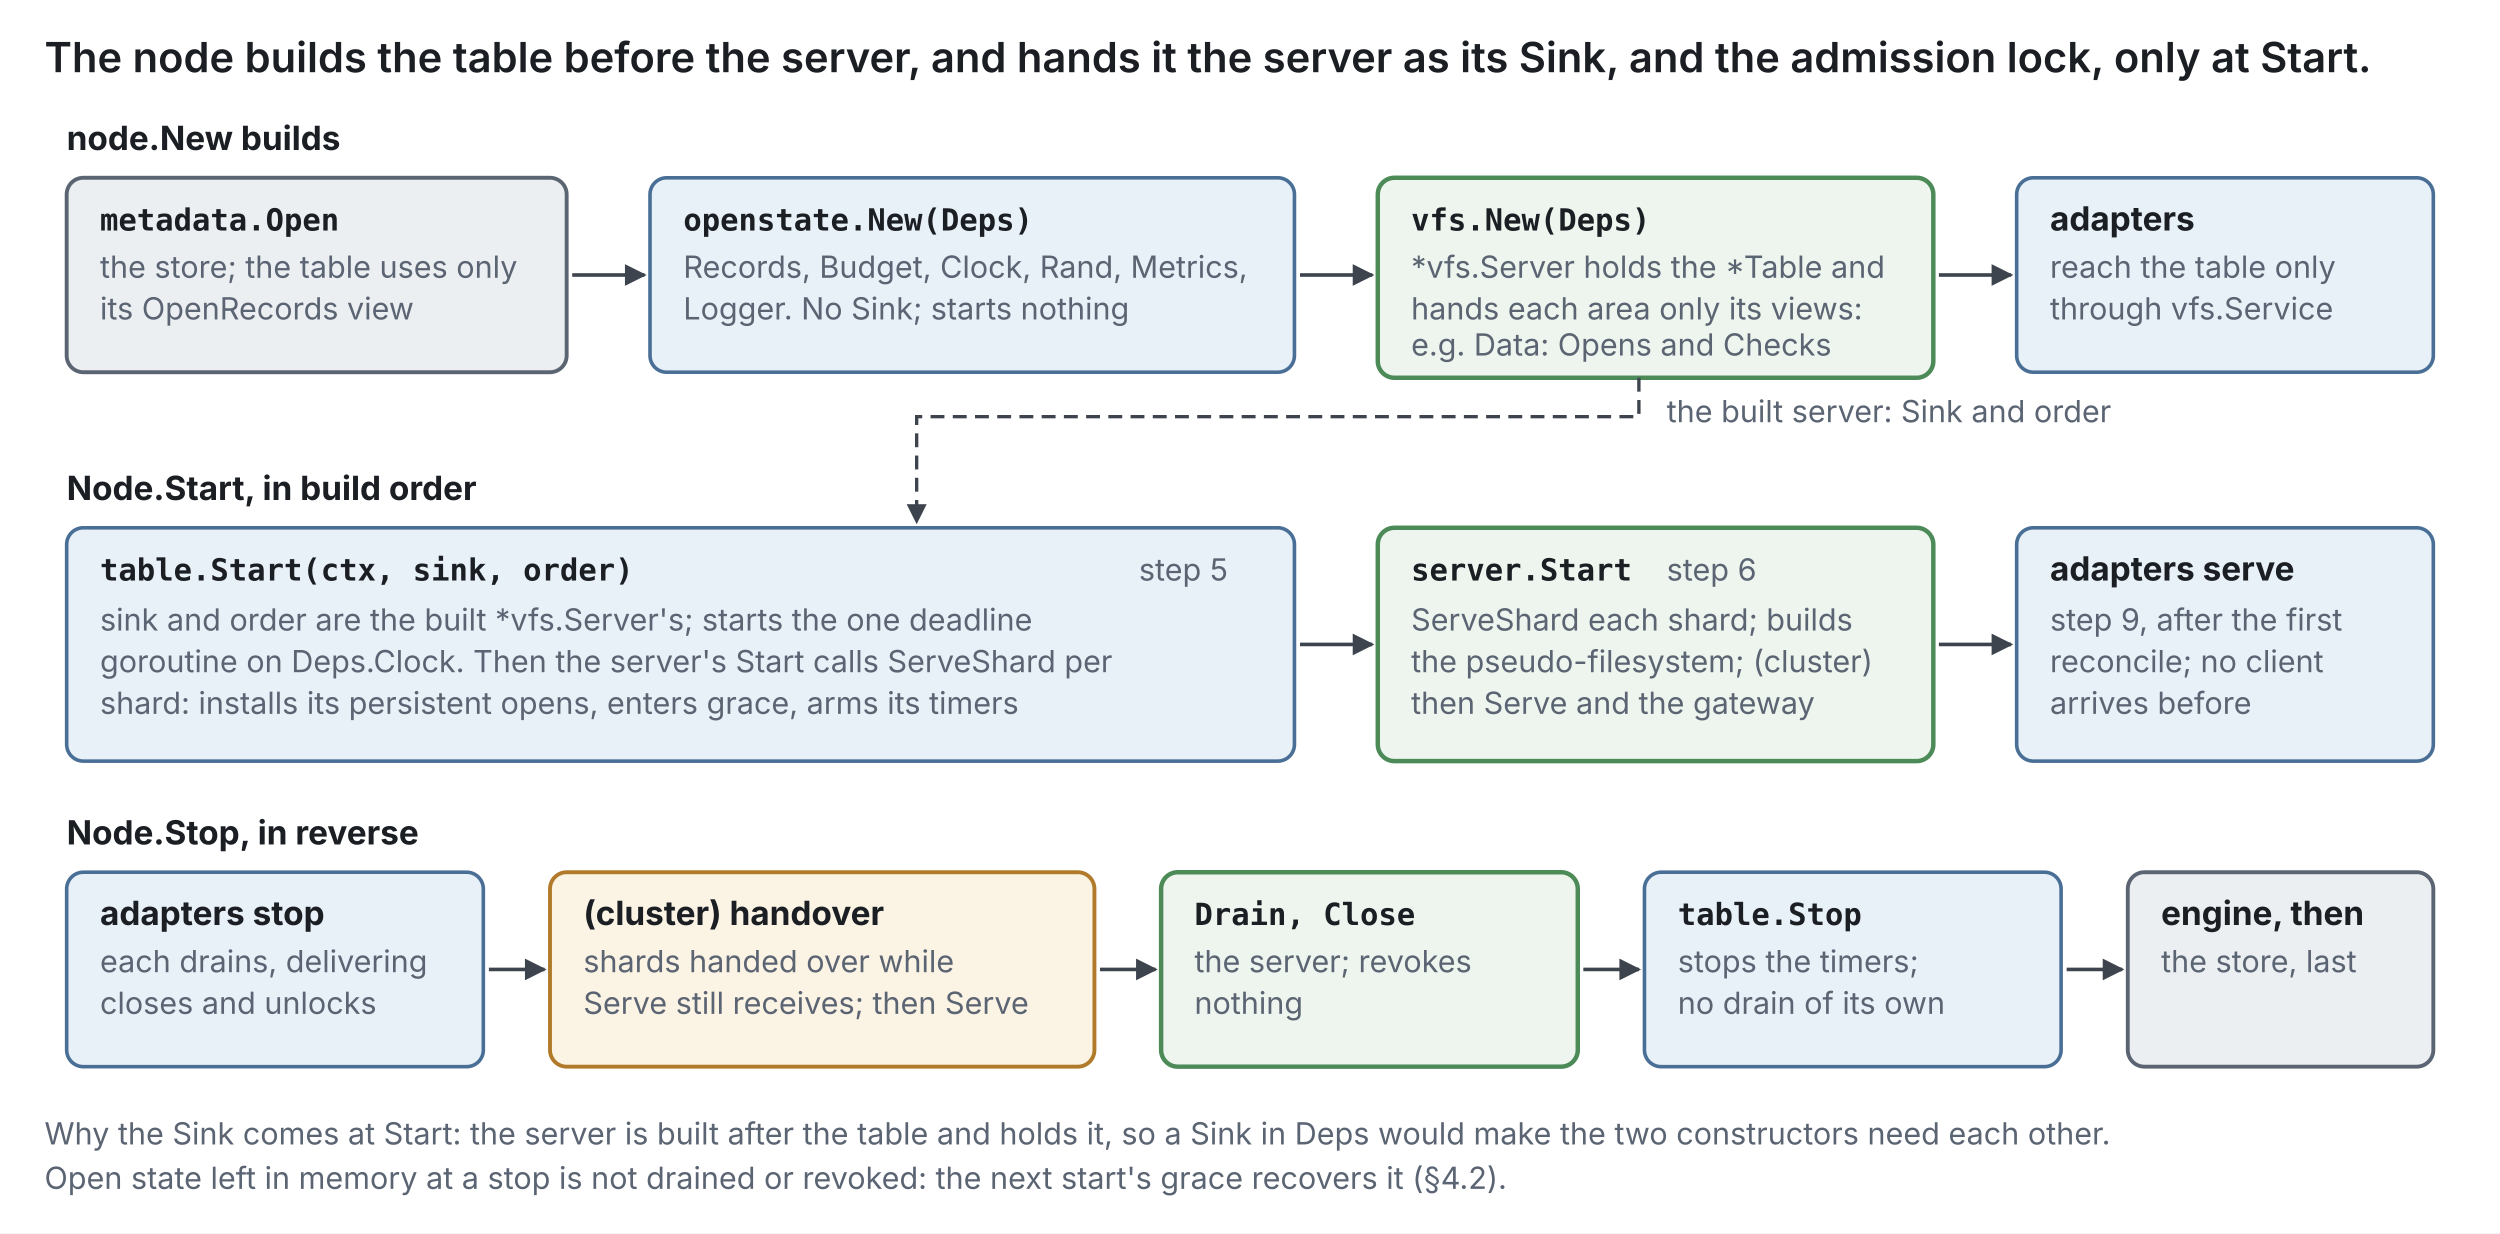
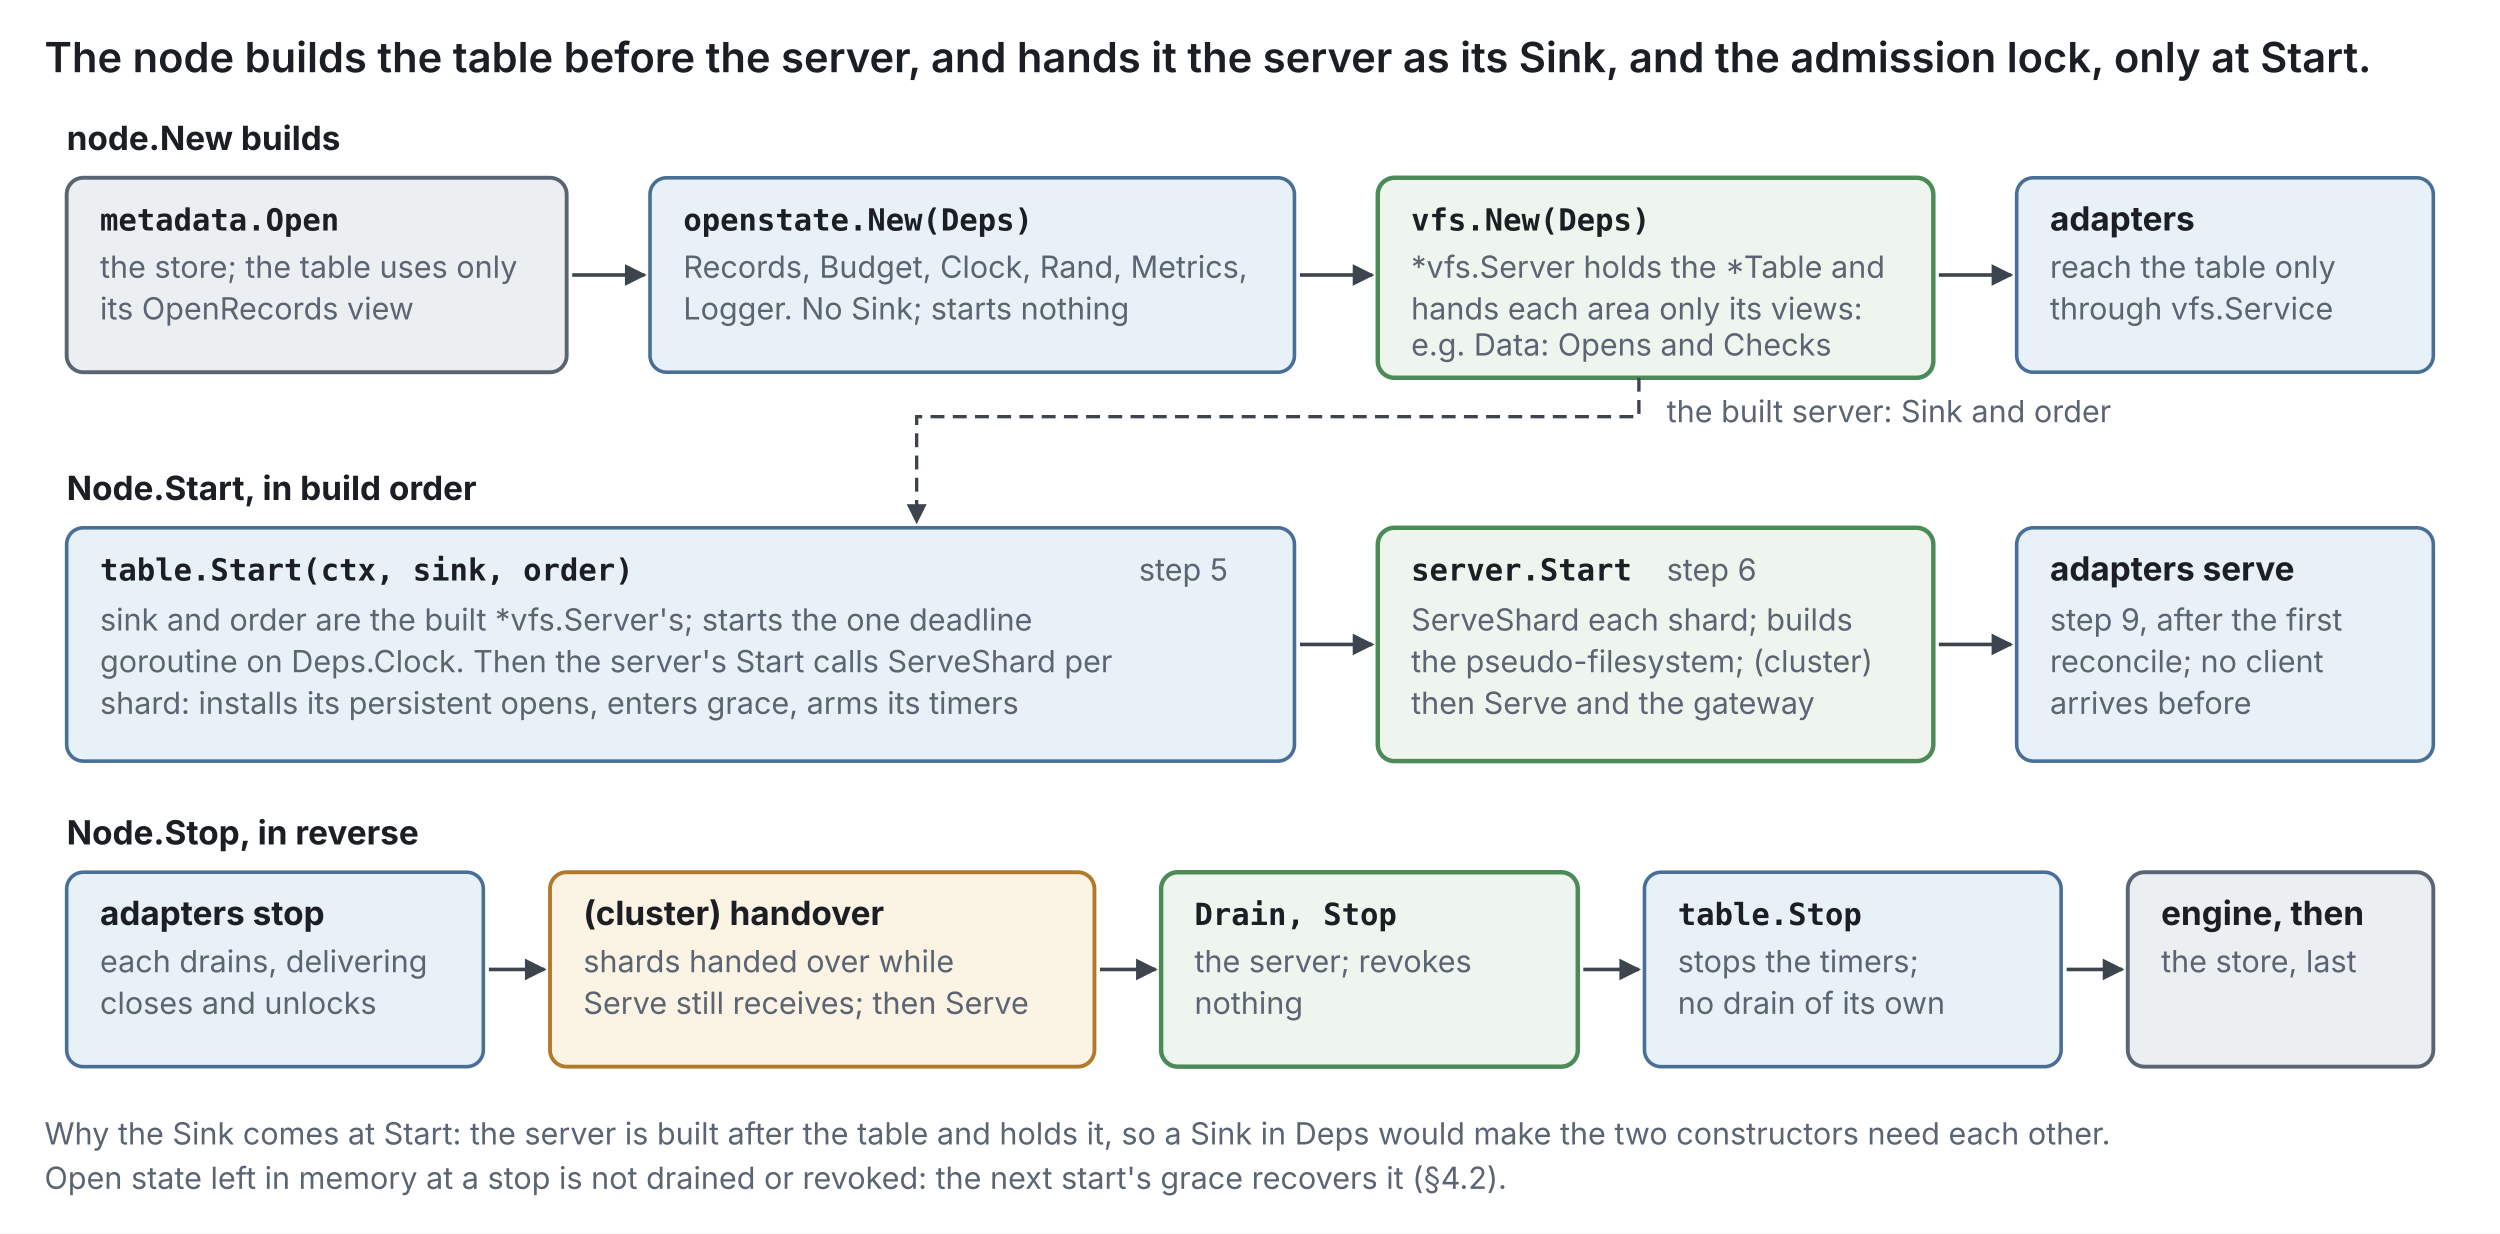
<svg xmlns="http://www.w3.org/2000/svg" viewBox="0 0 900 444" width="900" height="444" font-family="system-ui,-apple-system,Segoe UI,sans-serif">
  <defs>
    <marker id="a" viewBox="0 0 10 10" refX="9" refY="5" markerWidth="6" markerHeight="6" orient="auto-start-reverse">
      <path d="M0,0 L10,5 L0,10 z" fill="#3d444d" />
    </marker>
    <marker id="r" viewBox="0 0 10 10" refX="9" refY="5" markerWidth="6" markerHeight="6" orient="auto-start-reverse">
      <path d="M0,0 L10,5 L0,10 z" fill="#b04a4a" />
    </marker>
    <marker id="g" viewBox="0 0 10 10" refX="9" refY="5" markerWidth="6" markerHeight="6" orient="auto-start-reverse">
      <path d="M0,0 L10,5 L0,10 z" fill="#4c8a58" />
    </marker>
    <style>
      .t{font-size:15px;font-weight:600;fill:#1b1f24}.h{font-size:12px;font-weight:700;fill:#1b1f24}
      .s{font-size:11px;fill:#5b6472}.e{font-size:11px;fill:#b04a4a}.ok{font-size:11px;font-weight:600;fill:#4c8a58}
      .no{font-size:12px;font-weight:700;fill:#b04a4a}
      .m{font-family:ui-monospace,SFMono-Regular,Menlo,monospace;font-size:11px;font-weight:600;fill:#1b1f24}
      .pr{fill:#e8f0f8;stroke:#4a6f96;stroke-width:1.3}
      .sv{fill:#eef5ee;stroke:#4c8a58;stroke-width:1.6}
      .st{fill:#eceff2;stroke:#5b6472;stroke-width:1.4}
      .dr{fill:#fbf3e4;stroke:#b07a2a;stroke-width:1.4}
      .bad{fill:#f8eaea;stroke:#b04a4a;stroke-width:1.3}
      .ln{stroke:#3d444d;stroke-width:1.3;fill:none;marker-end:url(#a)}
      .gl{stroke:#4c8a58;stroke-width:1.8;fill:none;marker-end:url(#g)}
      .ex{stroke:#b04a4a;stroke-width:1.1;fill:none;marker-end:url(#r)}
      .cb{stroke:#3d444d;stroke-width:1.2;fill:none;stroke-dasharray:5 3;marker-end:url(#a)}
      .life{stroke:#9aa3ad;stroke-width:1;stroke-dasharray:3 3}
      .zone{fill:none;stroke:#9aa3ad;stroke-width:1;stroke-dasharray:4 3}
    </style>
  </defs>
  <rect width="900" height="444" fill="#ffffff" />
  <text x="16" y="26" class="t">The node builds the table before the server, and hands it the server as its Sink, and the admission lock, only at Start.</text>
  <text x="24" y="54" class="h">node.New builds</text>
  <rect x="24" y="64" width="180" height="70" rx="6" class="st" />
  <text x="36" y="83" class="m">metadata.Open</text>
  <text x="36" y="100" class="s">the store; the table uses only</text>
  <text x="36" y="115" class="s">its OpenRecords view</text>
  <path d="M206,99 L232,99" class="ln" />
  <rect x="234" y="64" width="232" height="70" rx="6" class="pr" />
  <text x="246" y="83" class="m">openstate.New(Deps)</text>
  <text x="246" y="100" class="s">Records, Budget, Clock, Rand, Metrics,</text>
  <text x="246" y="115" class="s">Logger. No Sink; starts nothing</text>
  <path d="M468,99 L494,99" class="ln" />
  <rect x="496" y="64" width="200" height="72" rx="6" class="sv" />
  <text x="508" y="83" class="m">vfs.New(Deps)</text>
  <text x="508" y="100" class="s">*vfs.Server holds the *Table and</text>
  <text x="508" y="115" class="s">hands each area only its views:</text>
  <text x="508" y="128" class="s">e.g. Data: Opens and Checks</text>
  <path d="M698,99 L724,99" class="ln" />
  <rect x="726" y="64" width="150" height="70" rx="6" class="pr" />
  <text x="738" y="83" class="h">adapters</text>
  <text x="738" y="100" class="s">reach the table only</text>
  <text x="738" y="115" class="s">through vfs.Service</text>
  <text x="24" y="180" class="h">Node.Start, in build order</text>
  <rect x="24" y="190" width="442" height="84" rx="6" class="pr" />
  <text x="36" y="209" class="m">table.Start(ctx, sink, order)</text>
  <text x="410" y="209" class="s">step 5</text>
  <text x="36" y="227" class="s">sink and order are the built *vfs.Server's; starts the one deadline</text>
  <text x="36" y="242" class="s">goroutine on Deps.Clock. Then the server's Start calls ServeShard per</text>
  <text x="36" y="257" class="s">shard: installs its persistent opens, enters grace, arms its timers</text>
  <path d="M468,232 L494,232" class="ln" />
  <rect x="496" y="190" width="200" height="84" rx="6" class="sv" />
  <text x="508" y="209" class="m">server.Start</text>
  <text x="600" y="209" class="s">step 6</text>
  <text x="508" y="227" class="s">ServeShard each shard; builds</text>
  <text x="508" y="242" class="s">the pseudo-filesystem; (cluster)</text>
  <text x="508" y="257" class="s">then Serve and the gateway</text>
  <path d="M698,232 L724,232" class="ln" />
  <rect x="726" y="190" width="150" height="84" rx="6" class="pr" />
  <text x="738" y="209" class="h">adapters serve</text>
  <text x="738" y="227" class="s">step 9, after the first</text>
  <text x="738" y="242" class="s">reconcile; no client</text>
  <text x="738" y="257" class="s">arrives before</text>
  <path d="M590,136 L590,150 L330,150 L330,188" class="cb" />
  <text x="600" y="152" class="s">the built server: Sink and order</text>
  <text x="24" y="304" class="h">Node.Stop, in reverse</text>
  <rect x="24" y="314" width="150" height="70" rx="6" class="pr" />
  <text x="36" y="333" class="h">adapters stop</text>
  <text x="36" y="350" class="s">each drains, delivering</text>
  <text x="36" y="365" class="s">closes and unlocks</text>
  <path d="M176,349 L196,349" class="ln" />
  <rect x="198" y="314" width="196" height="70" rx="6" class="dr" />
  <text x="210" y="333" class="h">(cluster) handover</text>
  <text x="210" y="350" class="s">shards handed over while</text>
  <text x="210" y="365" class="s">Serve still receives; then Serve</text>
  <path d="M396,349 L416,349" class="ln" />
  <rect x="418" y="314" width="150" height="70" rx="6" class="sv" />
-   <text x="430" y="333" class="m">Drain, Close</text>
+   <text x="430" y="333" class="m">Drain, Stop</text>
  <text x="430" y="350" class="s">the server; revokes</text>
  <text x="430" y="365" class="s">nothing</text>
  <path d="M570,349 L590,349" class="ln" />
  <rect x="592" y="314" width="150" height="70" rx="6" class="pr" />
  <text x="604" y="333" class="m">table.Stop</text>
  <text x="604" y="350" class="s">stops the timers;</text>
  <text x="604" y="365" class="s">no drain of its own</text>
  <path d="M744,349 L764,349" class="ln" />
  <rect x="766" y="314" width="110" height="70" rx="6" class="st" />
  <text x="778" y="333" class="h">engine, then</text>
  <text x="778" y="350" class="s">the store, last</text>
  <text x="16" y="412" class="s">Why the Sink comes at Start: the server is built after the table and holds it, so a Sink in Deps would make the two constructors need each other.</text>
  <text x="16" y="428" class="s">Open state left in memory at a stop is not drained or revoked: the next start's grace recovers it (§4.2).</text>
</svg>
